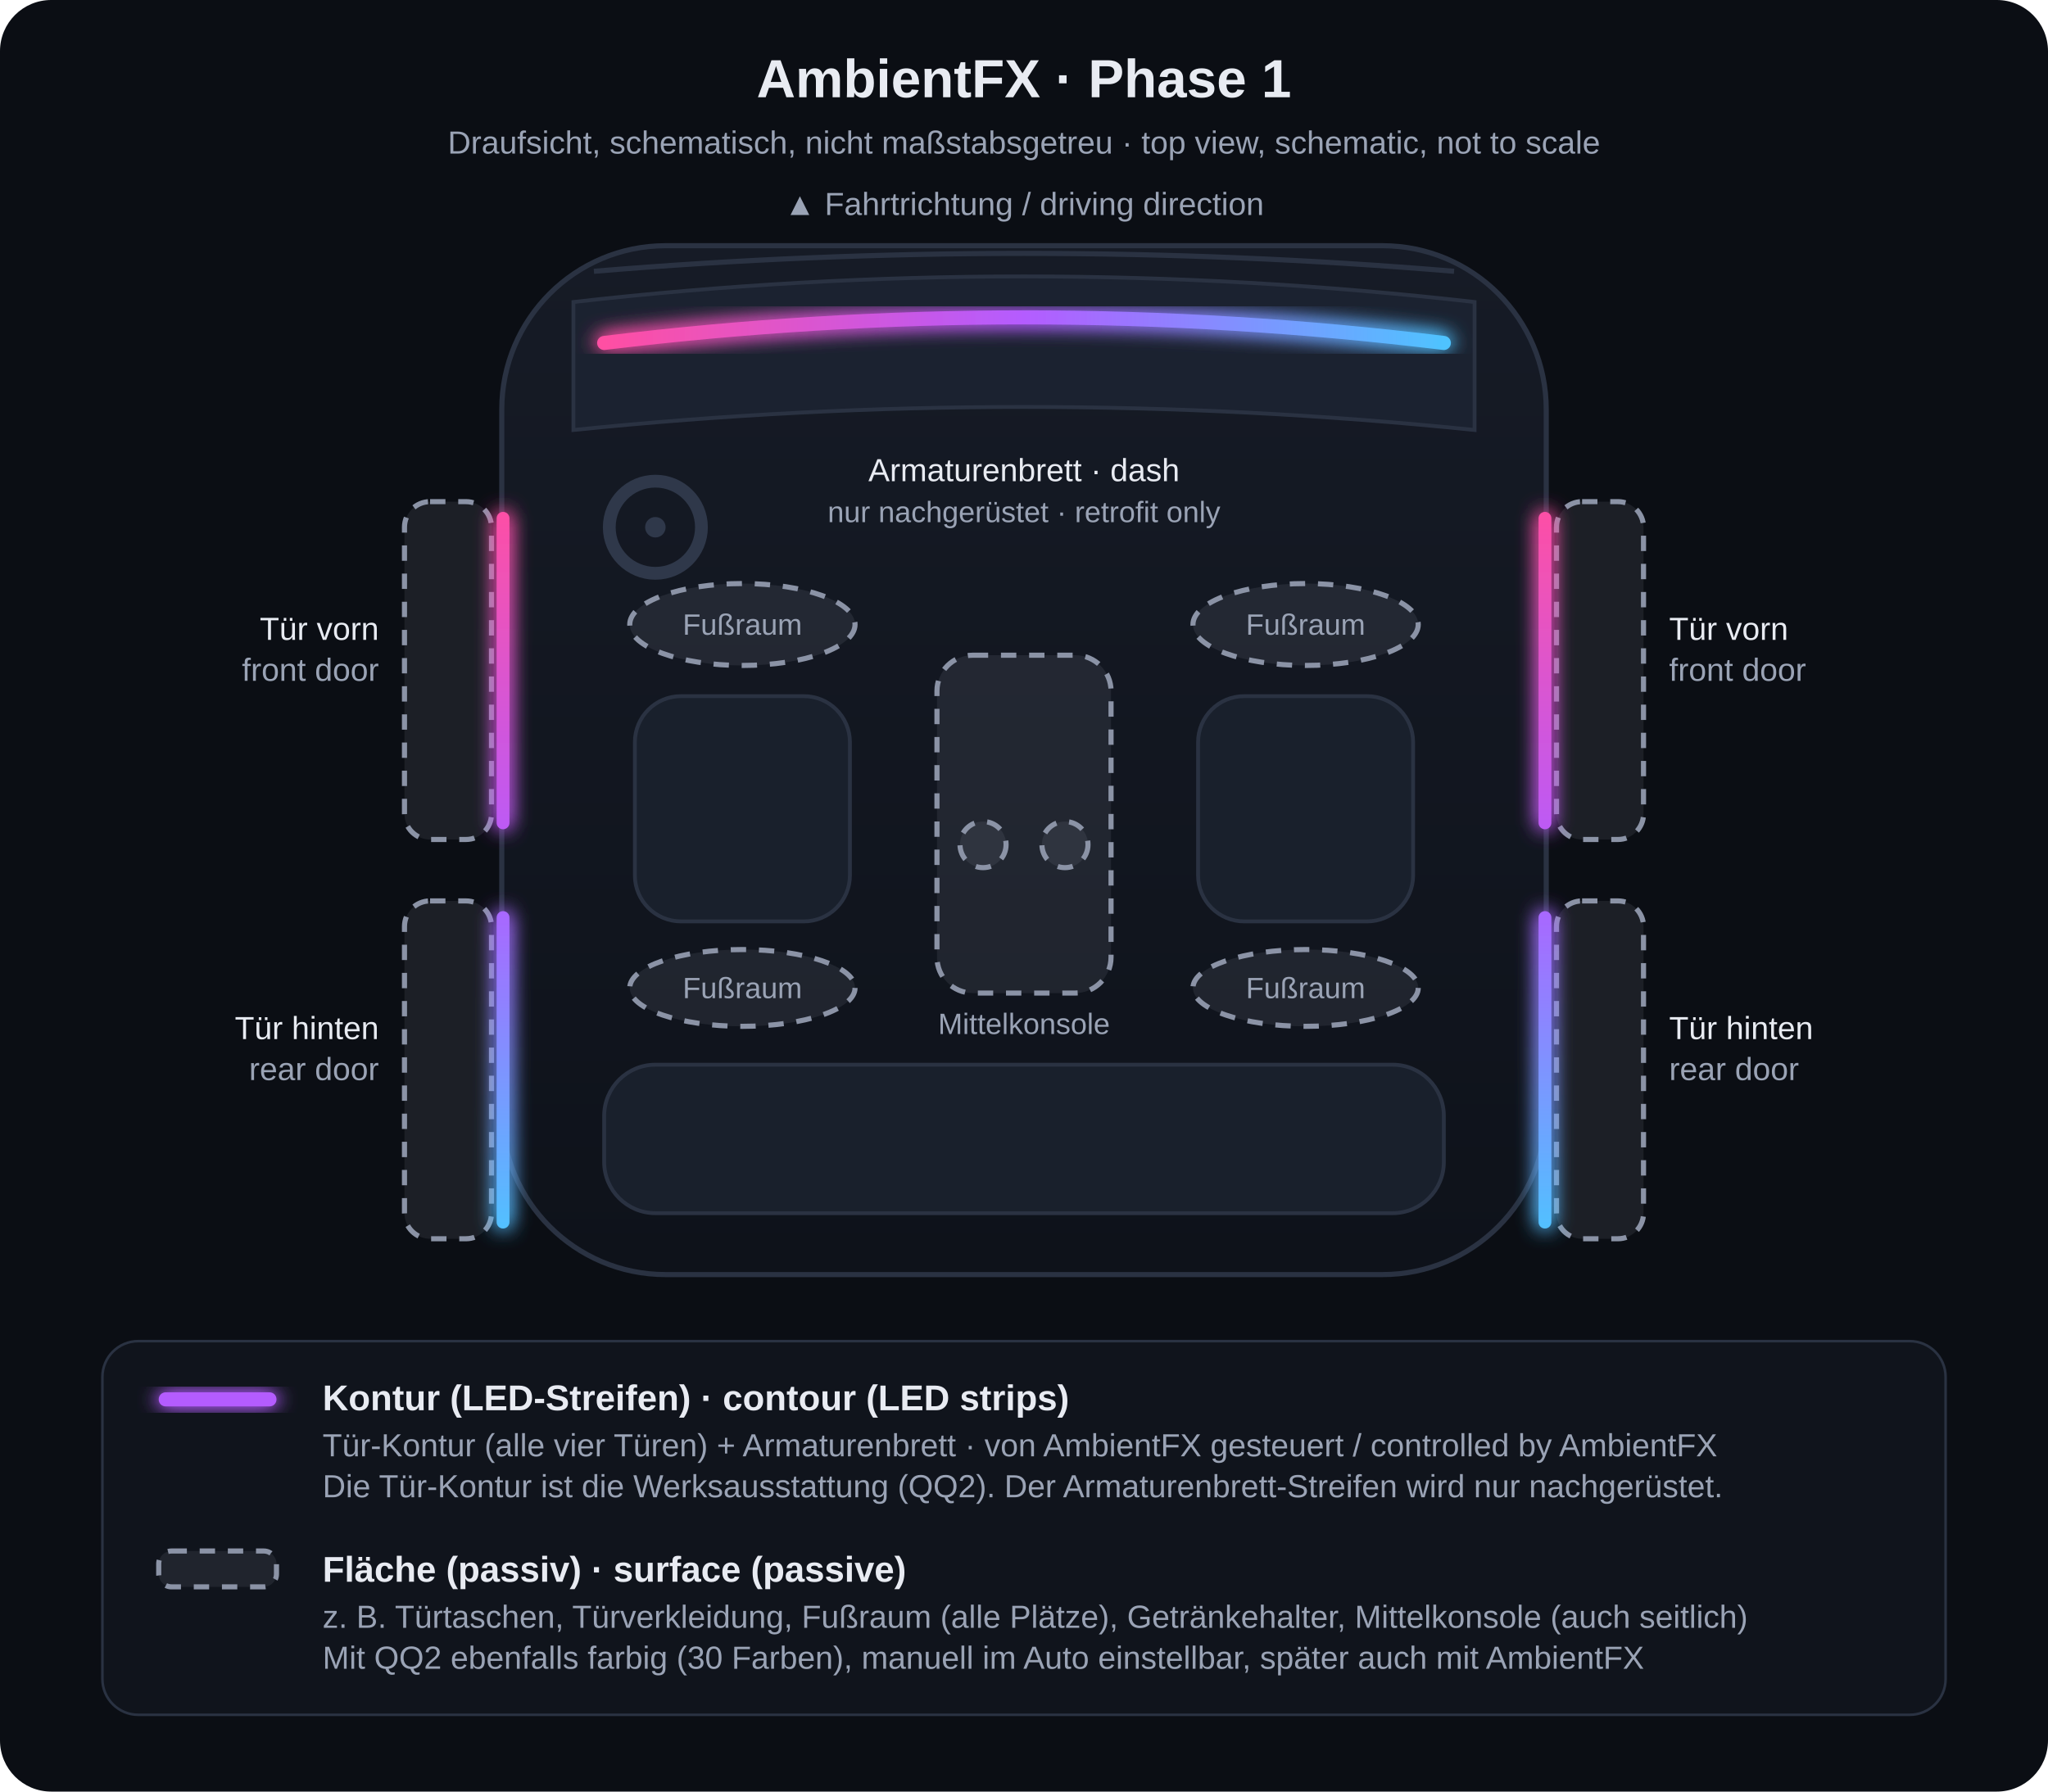
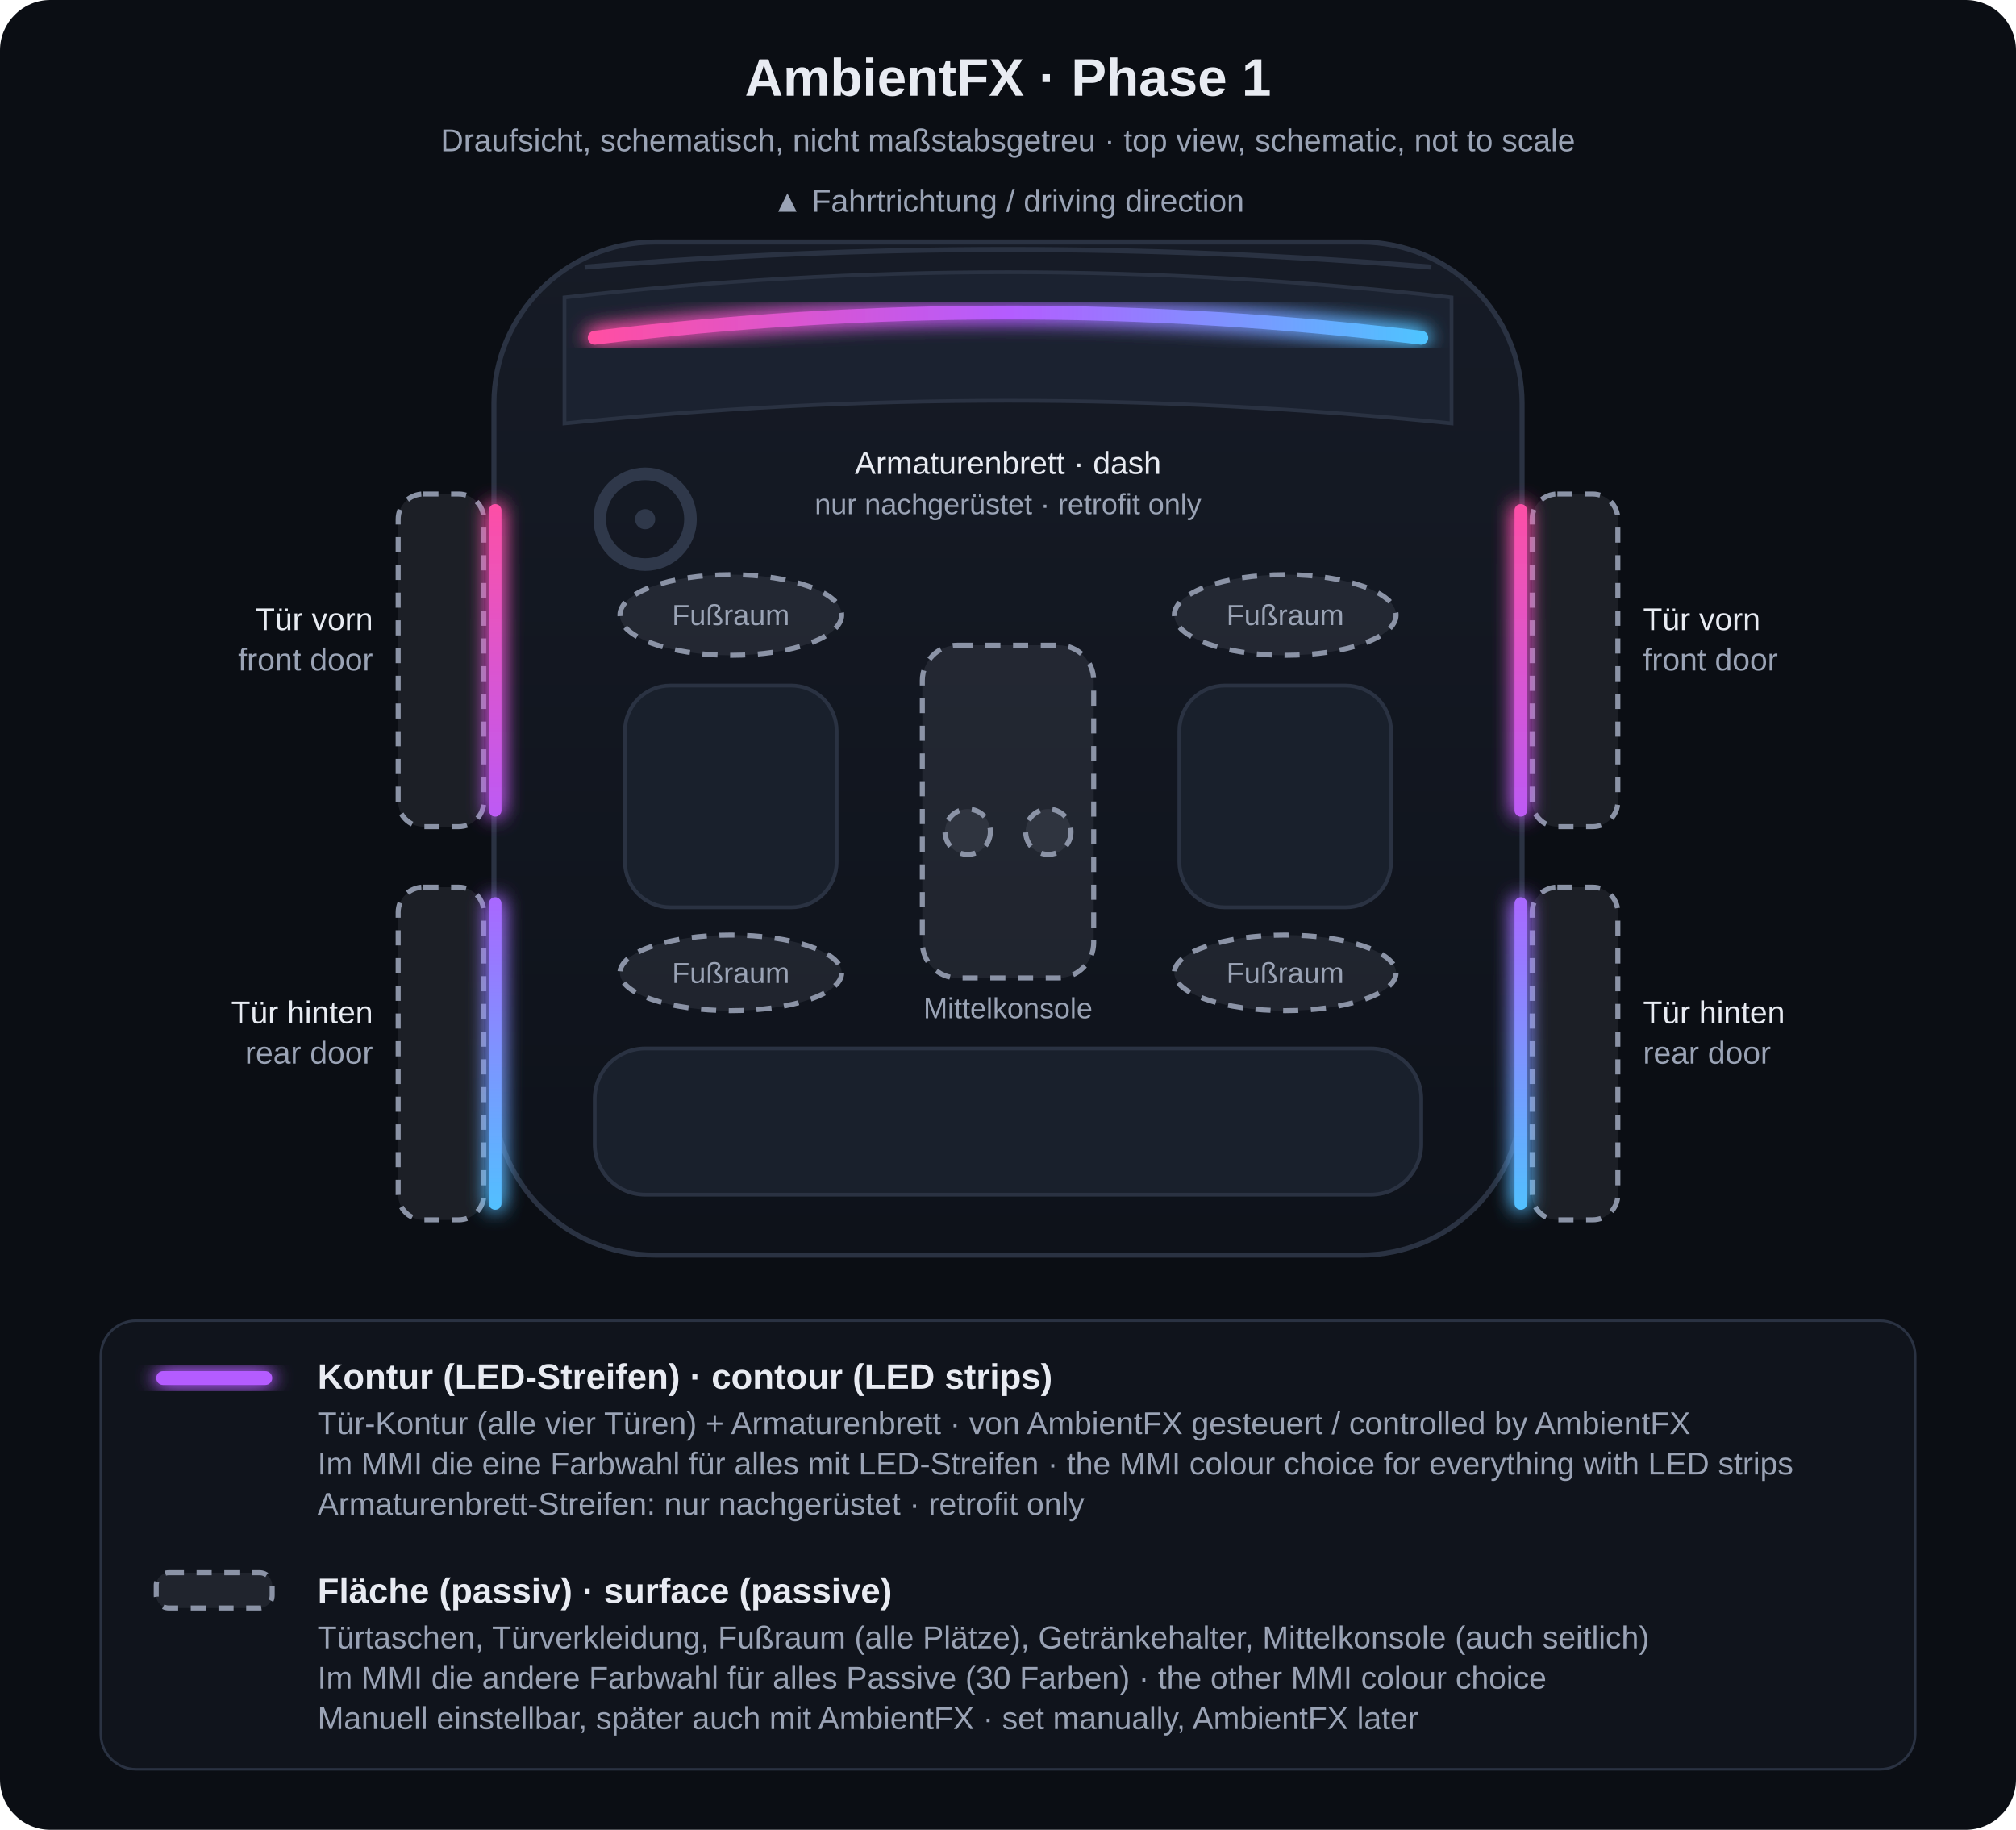
- <svg xmlns="http://www.w3.org/2000/svg" viewBox="0 0 800 700" role="img" aria-label="AmbientFX Phase 1: Kontur-LED-Streifen an Armaturenbrett und allen vier Türen werden gesteuert, passive Flächenbeleuchtung bleibt manuell / contour LED strips on the dashboard and all four doors are controlled, passive surface lighting stays manual">
+ <svg xmlns="http://www.w3.org/2000/svg" viewBox="0 0 800 726" role="img" aria-label="AmbientFX Phase 1: Kontur-LED-Streifen an Armaturenbrett und allen vier Türen werden gesteuert, passive Flächenbeleuchtung bleibt manuell / contour LED strips on the dashboard and all four doors are controlled, passive surface lighting stays manual">
  <defs>
    <linearGradient id="hz" gradientUnits="userSpaceOnUse" x1="236" x2="564" y1="0" y2="0">
      <stop offset="0" stop-color="#ff4fa3" />
      <stop offset="0.5" stop-color="#b45cff" />
      <stop offset="1" stop-color="#4fc3ff" />
    </linearGradient>
    <linearGradient id="vz" gradientUnits="userSpaceOnUse" x1="0" x2="0" y1="196" y2="484">
      <stop offset="0" stop-color="#ff4fa3" />
      <stop offset="0.5" stop-color="#b45cff" />
      <stop offset="1" stop-color="#4fc3ff" />
    </linearGradient>
    <filter id="glow" x="-40%" y="-40%" width="180%" height="180%">
      <feGaussianBlur stdDeviation="4" result="b" />
      <feMerge>
        <feMergeNode in="b" />
        <feMergeNode in="b" />
        <feMergeNode in="SourceGraphic" />
      </feMerge>
    </filter>
    <linearGradient id="body" x1="0" y1="0" x2="0" y2="1">
      <stop offset="0" stop-color="#161b26" />
      <stop offset="1" stop-color="#0e121a" />
    </linearGradient>
    <style>
      text { font-family: 'Space Grotesk', 'Helvetica Neue', Arial, sans-serif; fill: #e8ebf2; }
      .muted { fill: #9aa3b5; }
      .s { font-size: 12.5px; }
      .m { font-size: 14px; font-weight: 700; }
      .seat { fill: #19202c; stroke: #2a3242; stroke-width: 1.5; }
      .pass { fill: rgba(139,147,166,0.13); stroke: #8b93a6; stroke-width: 2; stroke-dasharray: 6 5; }
      .chk { fill: none; stroke: #c9a85a; stroke-width: 2; stroke-dasharray: 2 5; stroke-linecap: round; }
    </style>
  </defs>
-   <rect width="800" height="700" rx="20" fill="#0b0e14" />
+   <rect width="800" height="726" rx="20" fill="#0b0e14" />
  <text x="400" y="38" text-anchor="middle" font-size="21" font-weight="700">AmbientFX · Phase 1</text>
  <text x="400" y="60" text-anchor="middle" class="muted s">Draufsicht, schematisch, nicht maßstabsgetreu · top view, schematic, not to scale</text>
  <text x="400" y="84" text-anchor="middle" class="muted s">▲ Fahrtrichtung / driving direction</text>
  <rect x="196" y="96" width="408" height="402" rx="64" fill="url(#body)" stroke="#2a3242" stroke-width="2" />
  <path d="M232 106 Q400 92 568 106" fill="none" stroke="#2a3242" stroke-width="2" />
  <path d="M224 118 Q400 98 576 118 L576 168 Q400 150 224 168 Z" fill="#1b2230" stroke="#2a3242" stroke-width="1.5" />
  <circle cx="256" cy="206" r="18" fill="none" stroke="#2f384a" stroke-width="5" />
  <circle cx="256" cy="206" r="4" fill="#2f384a" />
  <rect class="seat" x="248" y="272" width="84" height="88" rx="18" />
  <rect class="seat" x="468" y="272" width="84" height="88" rx="18" />
  <rect class="seat" x="236" y="416" width="328" height="58" rx="20" />
  <rect class="pass" x="158" y="196" width="34" height="132" rx="10" />
  <rect class="pass" x="158" y="352" width="34" height="132" rx="10" />
  <rect class="pass" x="608" y="196" width="34" height="132" rx="10" />
  <rect class="pass" x="608" y="352" width="34" height="132" rx="10" />
  <ellipse class="pass" cx="290" cy="244" rx="44" ry="16" />
  <ellipse class="pass" cx="510" cy="244" rx="44" ry="16" />
  <ellipse class="pass" cx="290" cy="386" rx="44" ry="15" />
  <ellipse class="pass" cx="510" cy="386" rx="44" ry="15" />
  <rect class="pass" x="366" y="256" width="68" height="132" rx="14" />
  <circle class="pass" cx="384" cy="330" r="9" />
  <circle class="pass" cx="416" cy="330" r="9" />
  <g filter="url(#glow)" fill="none" stroke-linecap="round">
    <path d="M236 134 Q400 114 564 134" stroke="url(#hz)" stroke-width="5.5" />
  </g>
  <g filter="url(#glow)">
    <rect x="194" y="200" width="5" height="124" rx="2.5" fill="url(#vz)" />
    <rect x="194" y="356" width="5" height="124" rx="2.5" fill="url(#vz)" />
    <rect x="601" y="200" width="5" height="124" rx="2.5" fill="url(#vz)" />
    <rect x="601" y="356" width="5" height="124" rx="2.5" fill="url(#vz)" />
  </g>
  <text x="148" y="250" text-anchor="end" class="s">Tür vorn</text>
  <text x="148" y="266" text-anchor="end" class="s muted">front door</text>
  <text x="148" y="406" text-anchor="end" class="s">Tür hinten</text>
  <text x="148" y="422" text-anchor="end" class="s muted">rear door</text>
  <text x="652" y="250" text-anchor="start" class="s">Tür vorn</text>
  <text x="652" y="266" text-anchor="start" class="s muted">front door</text>
  <text x="652" y="406" text-anchor="start" class="s">Tür hinten</text>
  <text x="652" y="422" text-anchor="start" class="s muted">rear door</text>
  <text x="400" y="188" text-anchor="middle" class="s">Armaturenbrett · dash</text>
  <text x="400" y="204" text-anchor="middle" class="s muted" style="font-size:11.5px">nur nachgerüstet · retrofit only</text>
  <text x="290" y="248" text-anchor="middle" class="s muted" style="font-size:11.5px">Fußraum</text>
  <text x="510" y="248" text-anchor="middle" class="s muted" style="font-size:11.5px">Fußraum</text>
  <text x="290" y="390" text-anchor="middle" class="s muted" style="font-size:11.5px">Fußraum</text>
  <text x="510" y="390" text-anchor="middle" class="s muted" style="font-size:11.5px">Fußraum</text>
  <text x="400" y="404" text-anchor="middle" class="s muted" style="font-size:11.5px">Mittelkonsole</text>
  <g transform="translate(40 524)">
-     <rect x="0" y="0" width="720" height="146" rx="14" fill="#10141c" stroke="#2a3242" />
+     <rect x="0" y="0" width="720" height="178" rx="14" fill="#10141c" stroke="#2a3242" />
    <g filter="url(#glow)">
      <rect x="22" y="20" width="46" height="5.5" rx="2.7" fill="#b45cff" />
    </g>
    <text x="86" y="27" class="m">Kontur (LED-Streifen) · contour (LED strips)</text>
    <text x="86" y="45" class="s muted">Tür-Kontur (alle vier Türen) + Armaturenbrett · von AmbientFX gesteuert / controlled by AmbientFX</text>
-     <text x="86" y="61" class="s muted">Die Tür-Kontur ist die Werksausstattung (QQ2). Der Armaturenbrett-Streifen wird nur nachgerüstet.</text>
-     <rect x="22" y="82" width="46" height="14" rx="5" class="pass" />
-     <text x="86" y="94" class="m">Fläche (passiv) · surface (passive)</text>
-     <text x="86" y="112" class="s muted">z. B. Türtaschen, Türverkleidung, Fußraum (alle Plätze), Getränkehalter, Mittelkonsole (auch seitlich)</text>
-     <text x="86" y="128" class="s muted">Mit QQ2 ebenfalls farbig (30 Farben), manuell im Auto einstellbar, später auch mit AmbientFX</text>
+     <text x="86" y="61" class="s muted">Im MMI die eine Farbwahl für alles mit LED-Streifen · the MMI colour choice for everything with LED strips</text>
+     <text x="86" y="77" class="s muted">Armaturenbrett-Streifen: nur nachgerüstet · retrofit only</text>
+     <rect x="22" y="100" width="46" height="14" rx="5" class="pass" />
+     <text x="86" y="112" class="m">Fläche (passiv) · surface (passive)</text>
+     <text x="86" y="130" class="s muted">Türtaschen, Türverkleidung, Fußraum (alle Plätze), Getränkehalter, Mittelkonsole (auch seitlich)</text>
+     <text x="86" y="146" class="s muted">Im MMI die andere Farbwahl für alles Passive (30 Farben) · the other MMI colour choice</text>
+     <text x="86" y="162" class="s muted">Manuell einstellbar, später auch mit AmbientFX · set manually, AmbientFX later</text>
  </g>
</svg>
